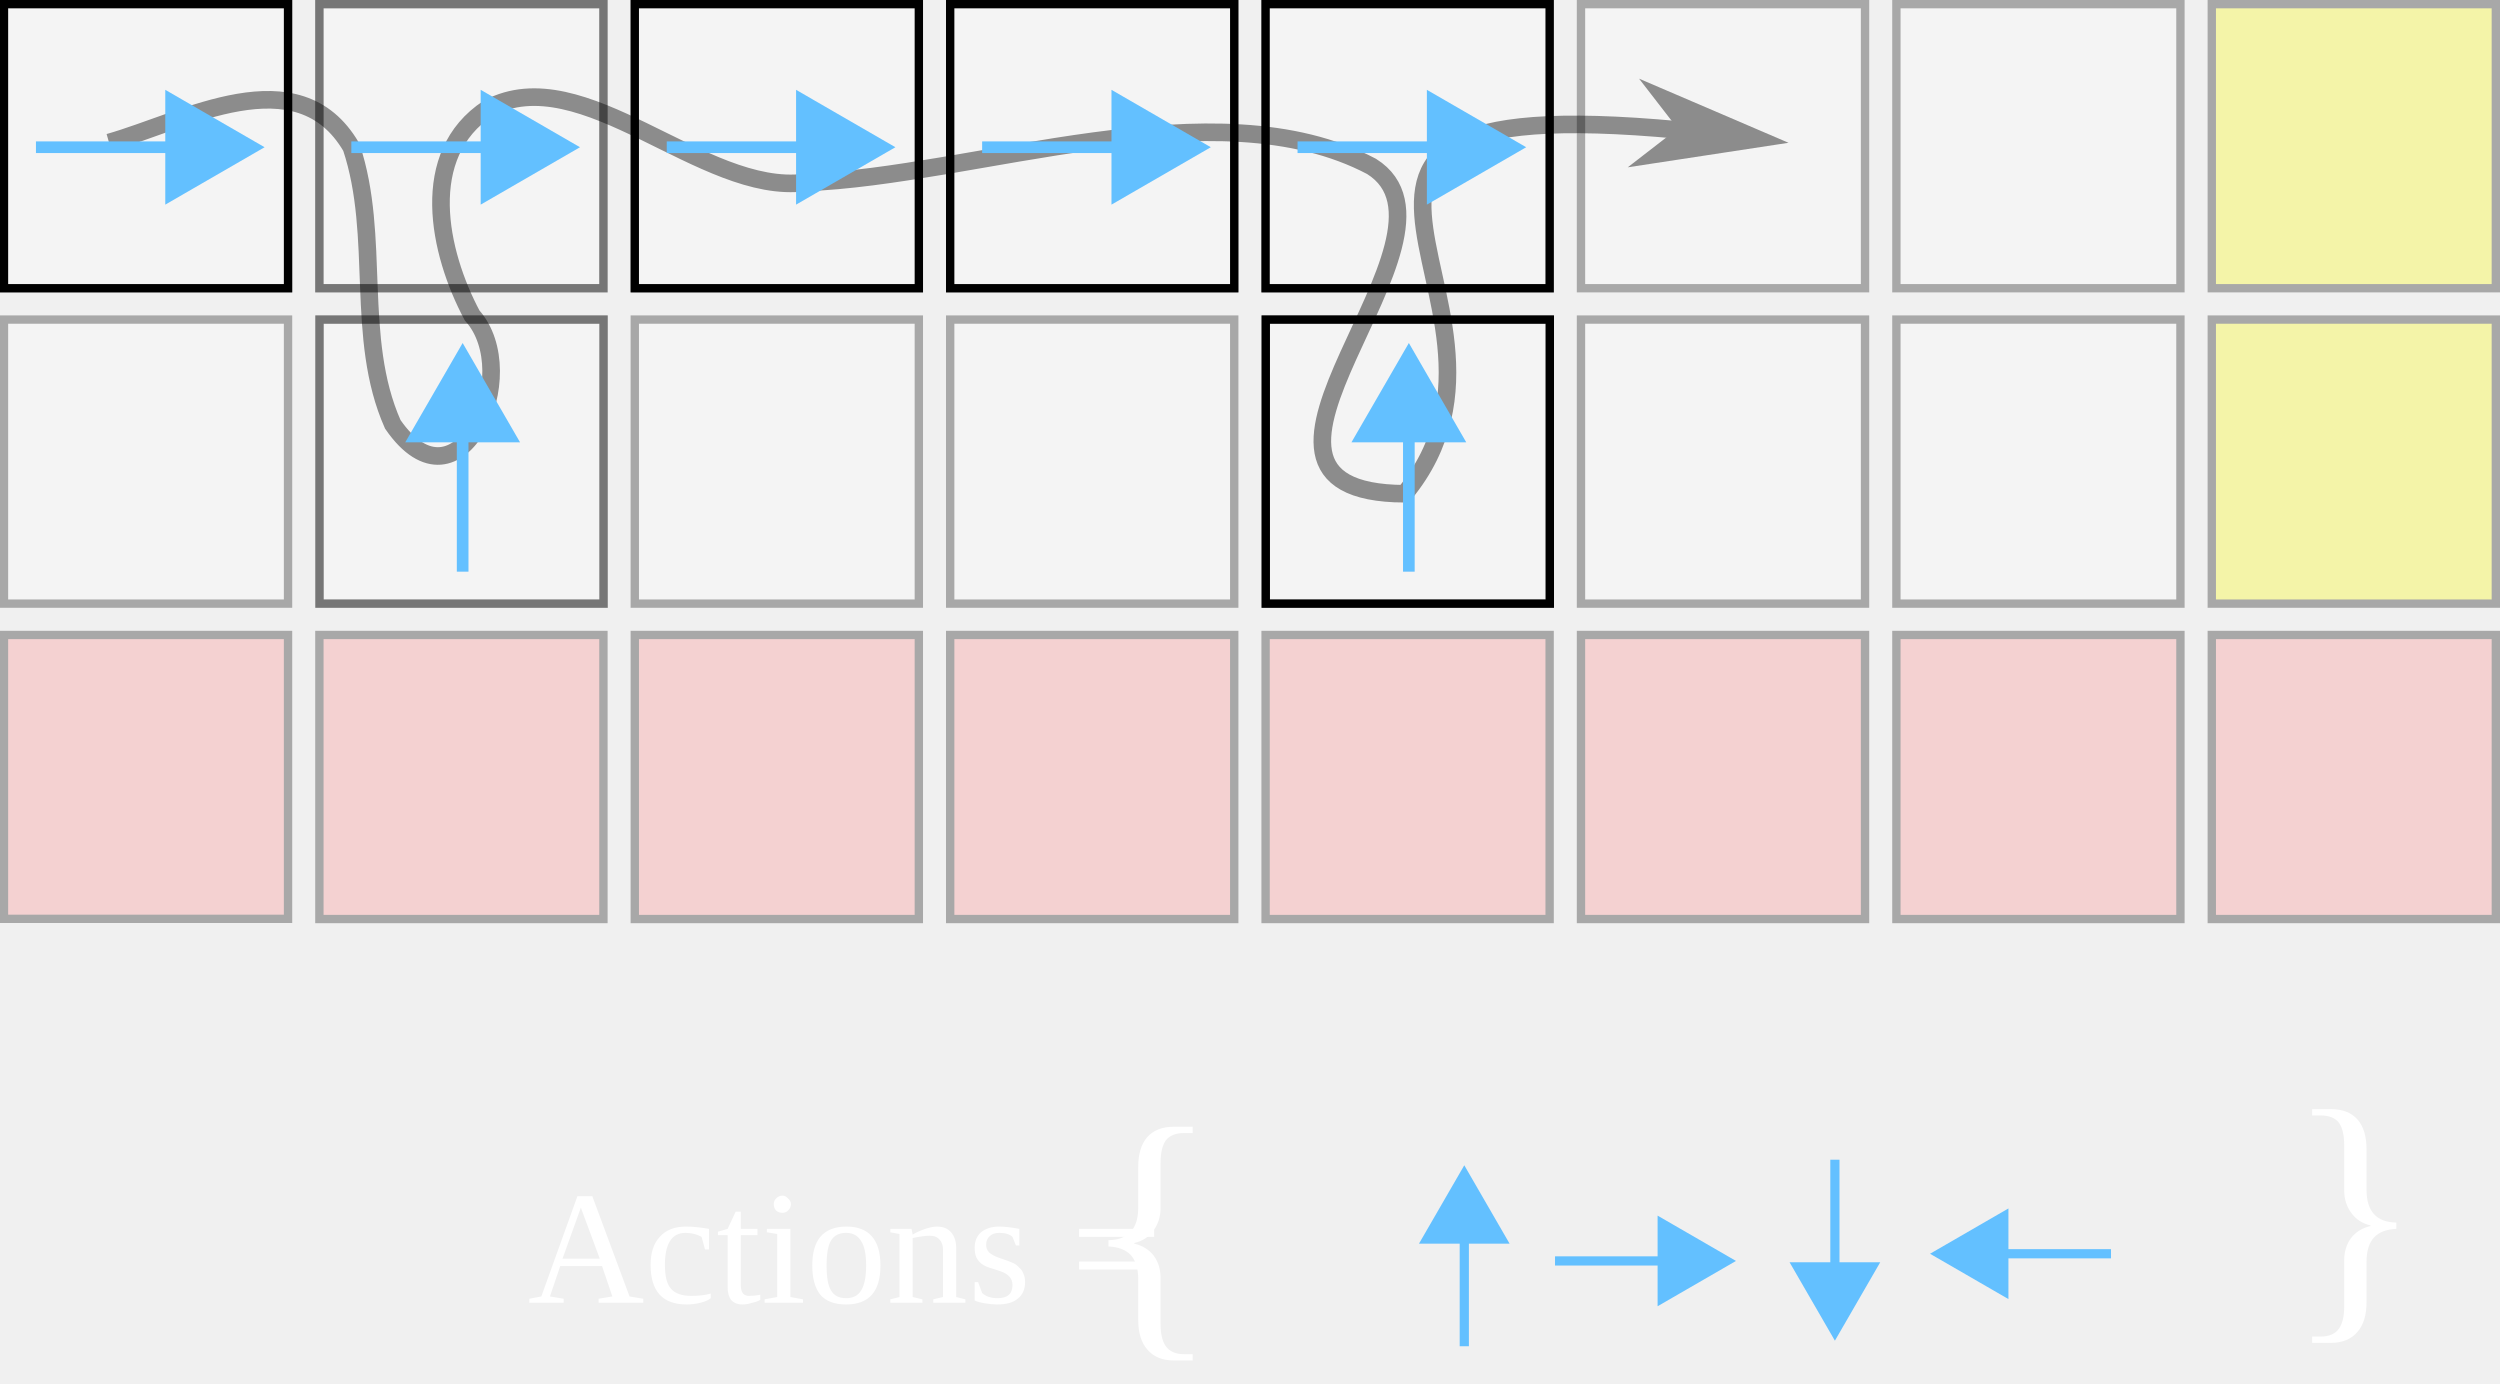
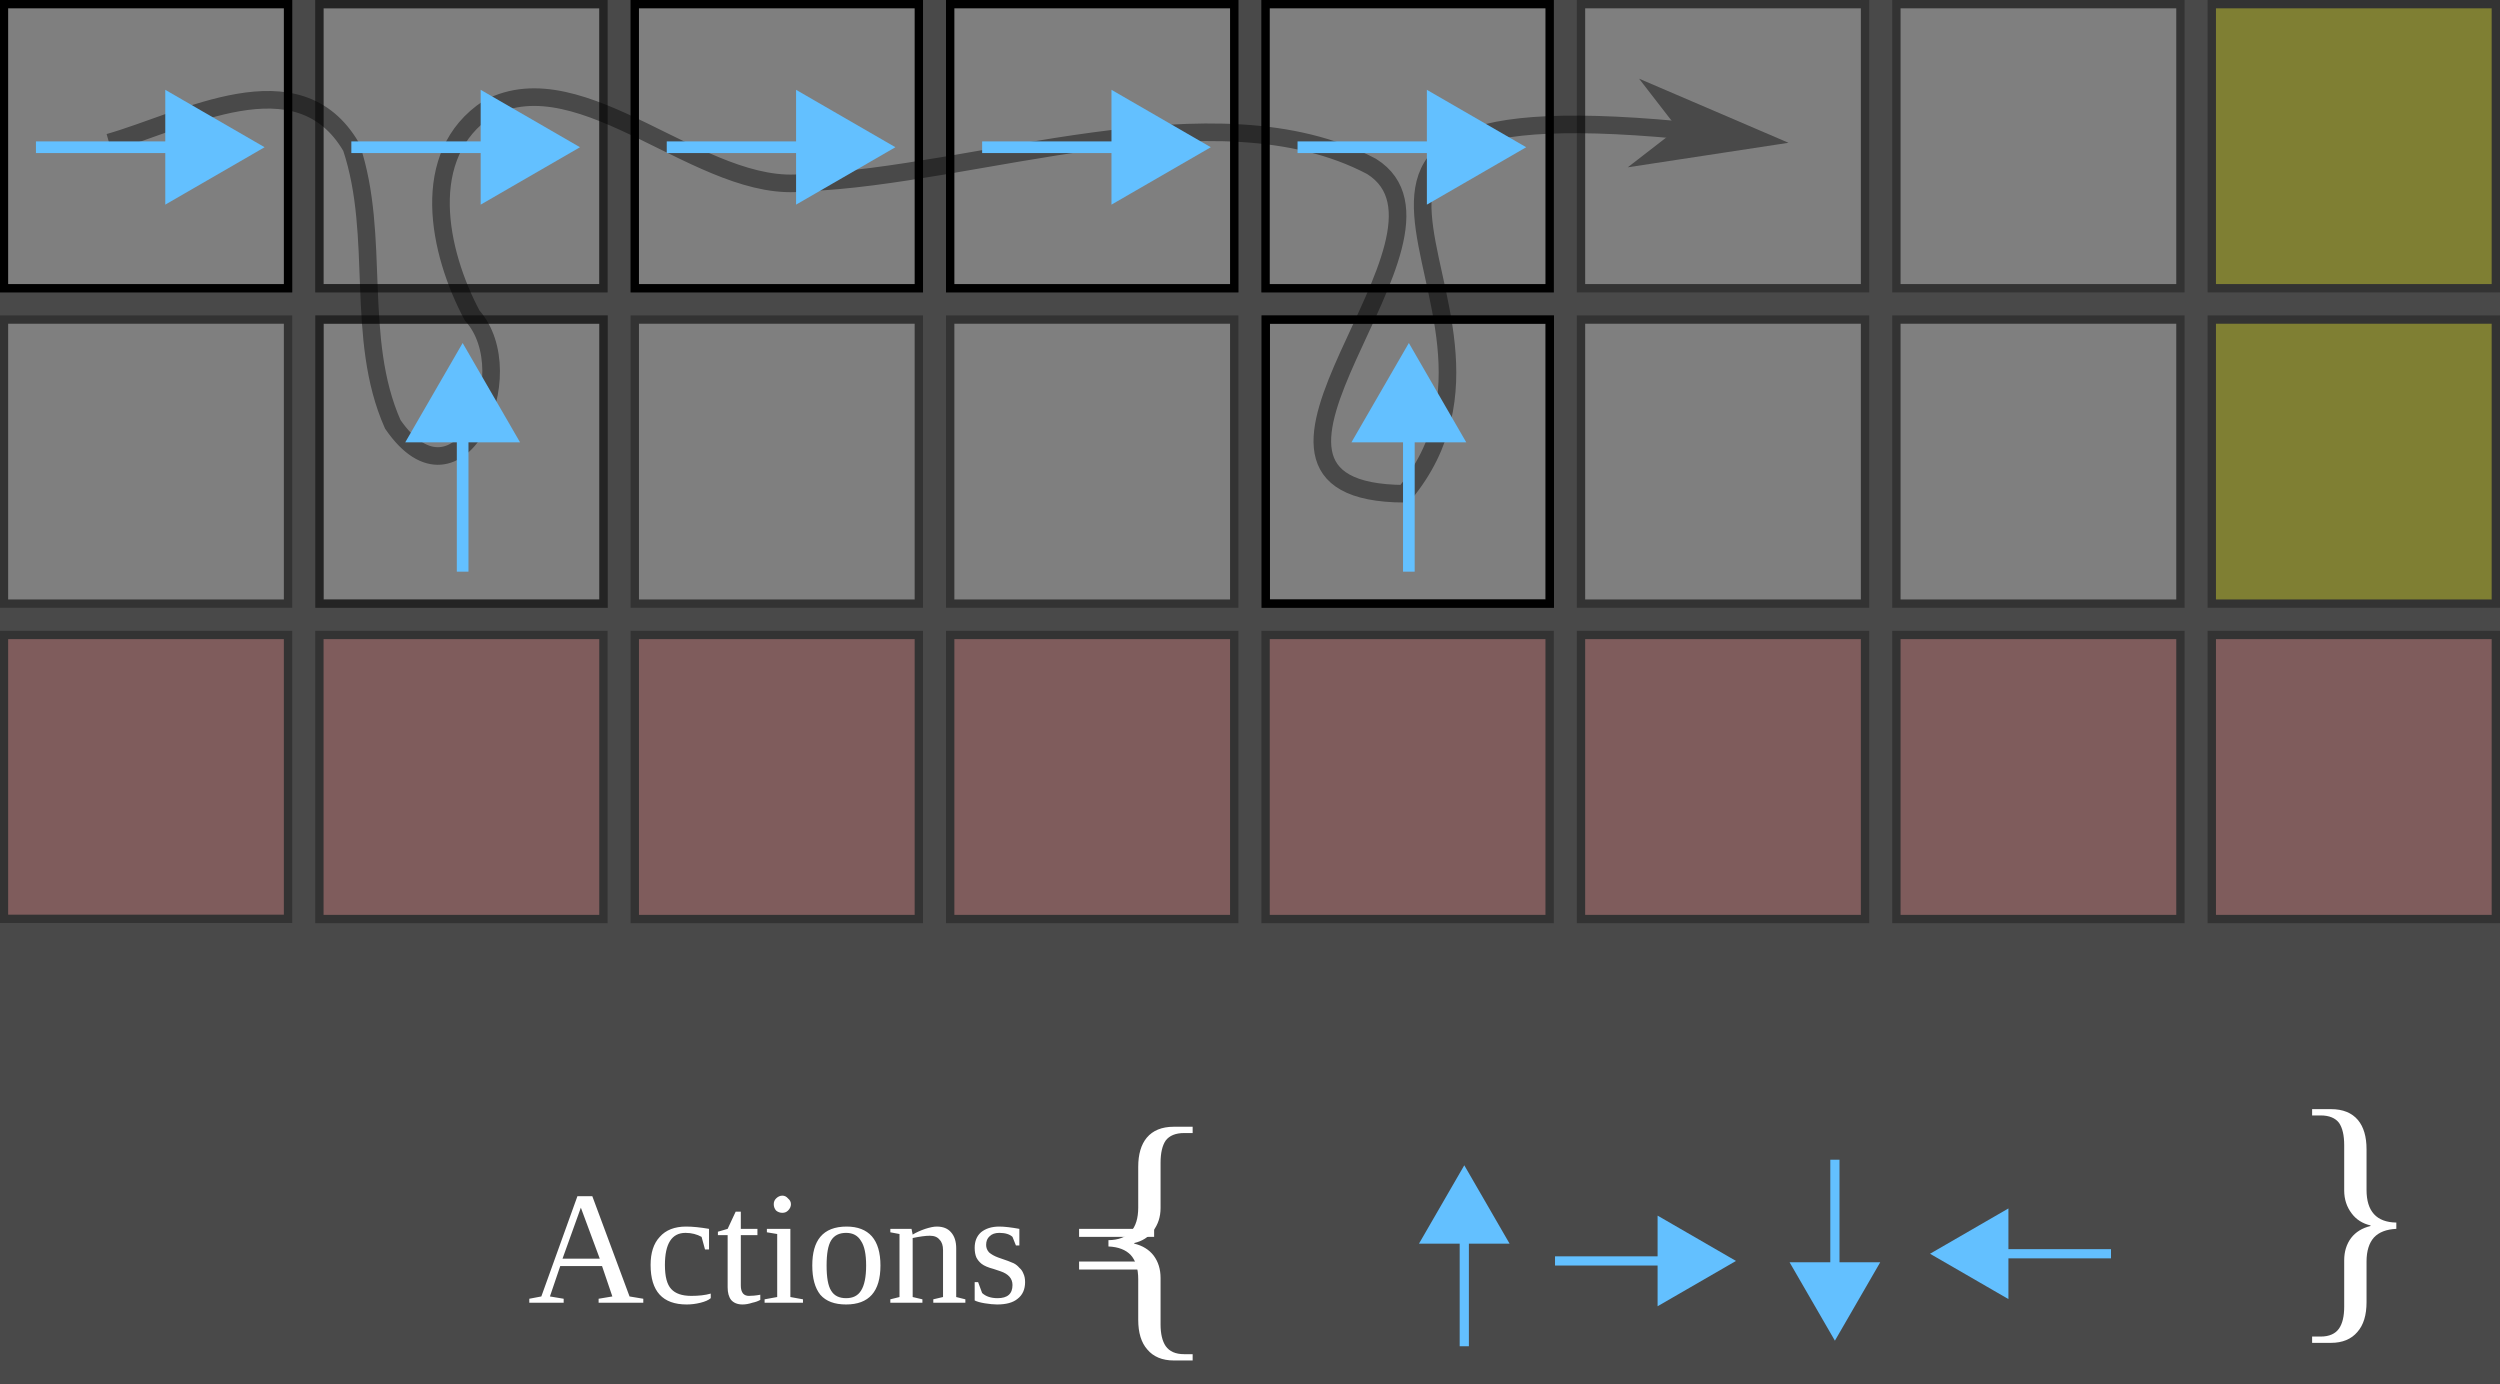
<svg xmlns="http://www.w3.org/2000/svg" width="2.685in" height="1.486in" viewBox="0 0 68.19 37.74" version="1.1" id="svg8">
  <defs id="defs2">
    <marker style="overflow:visible" id="marker33703" refX="0" refY="0" orient="auto">
      <path transform="scale(0.2)" style="fill:#e7e8ff;fill-rule:evenodd;stroke:#e7e8ff;stroke-width:1pt" d="M 5.77,0 -2.88,5 V -5 Z" id="path33582" />
    </marker>
    <marker style="overflow:visible" id="Arrow1Lend" refX="0" refY="0" orient="auto">
      <path transform="matrix(-0.8,0,0,-0.8,-10,0)" style="fill:context-stroke;fill-rule:evenodd;stroke:context-stroke;stroke-width:1pt" d="M 0,0 5,-5 -12.5,0 5,5 Z" id="path33437" />
    </marker>
    <marker orient="auto" refY="0" refX="0" id="TriangleOutL" style="overflow:visible">
      <path id="path27647" d="M 5.77,0 -2.88,5 V -5 Z" style="fill:#63c0ff;fill-opacity:1;fill-rule:evenodd;stroke:#63c0ff;stroke-width:1pt;stroke-opacity:1" transform="scale(0.8)" />
    </marker>
    <marker orient="auto" refY="0" refX="0" id="TriangleOutS" style="overflow:visible">
      <path id="path1342" d="M 5.77,0 -2.88,5 V -5 Z" style="fill:#939393;fill-opacity:1;fill-rule:evenodd;stroke:#939393;stroke-width:1pt;stroke-opacity:1" transform="scale(0.2)" />
    </marker>
    <marker orient="auto" refY="0" refX="0" id="EmptyTriangleOutM" style="overflow:visible">
      <path id="path1357" d="M 5.77,0 -2.88,5 V -5 Z" style="fill:#ffffff;fill-rule:evenodd;stroke:#380000;stroke-width:1pt;stroke-opacity:1" transform="matrix(0.4,0,0,0.4,-1.8,0)" />
    </marker>
    <marker orient="auto-start-reverse" refY="3" refX="5" id="ExperimentalArrow">
      <path id="path1447" d="M 10,3 0,6 V 0 Z" style="fill:context-stroke;stroke:#380000;stroke-opacity:1" />
    </marker>
    <marker id="RazorWire" refX="0" refY="0" orient="auto" style="overflow:visible">
      <path id="path1426" transform="scale(0.8)" style="fill:#380000;fill-opacity:1;fill-rule:evenodd;stroke:#380000;stroke-width:0.1pt;stroke-opacity:1" d="m 0.023,-0.74 v 1.438 L -7.759,3.01 H 10.679 L 3.491,0.697 v -1.438 L 10.741,-2.896 H -7.727 Z" />
    </marker>
    <marker orient="auto" refY="0" refX="0" id="Club" style="overflow:visible">
      <path id="path1423" d="m -1.597,-7.098 c -1.889,0 -3.426,1.537 -3.426,3.426 0,0.657 0.238,1.227 0.559,1.748 -0.039,0.032 -0.08,0.058 -0.117,0.093 -0.622,-0.855 -1.589,-1.445 -2.727,-1.445 -1.889,-1e-7 -3.426,1.537 -3.426,3.426 0,1.889 1.537,3.426 3.426,3.426 0.993,0 1.869,-0.442 2.494,-1.119 -0.125,0.355 -0.21,0.721 -0.21,1.119 0,1.889 1.537,3.426 3.426,3.426 1.889,0 3.426,-1.537 3.426,-3.426 0,-0.793 -0.316,-1.494 -0.769,-2.074 C 2.415,1.766 3.772,2.297 4.766,3.834 4.028,3.096 3.554,1.753 3.554,-0.059 l -0.629,-0.047 0.583,-0.023 c 0,-1.812 0.451,-3.154 1.189,-3.893 -0.959,1.482 -2.257,2.026 -3.566,2.308 0.404,-0.562 0.699,-1.213 0.699,-1.958 0,-1.889 -1.537,-3.426 -3.426,-3.426 z" style="fill:#380000;fill-opacity:1;fill-rule:evenodd;stroke:#380000;stroke-width:0.746pt;stroke-opacity:1" transform="scale(0.6)" />
    </marker>
    <marker orient="auto" refY="0" refX="0" id="EmptyTriangleOutL" style="overflow:visible">
      <path id="path11343" d="M 5.77,0 -2.88,5 V -5 Z" style="fill:#ffffff;fill-rule:evenodd;stroke:#380000;stroke-width:1pt;stroke-opacity:1" transform="matrix(0.8,0,0,0.8,-4.8,0)" />
    </marker>
    <marker orient="auto" refY="0" refX="0" id="marker11531" style="overflow:visible">
      <path id="path11529" d="M 0,0 5,-5 -12.5,0 5,5 Z" style="fill:#000000;fill-opacity:1;fill-rule:evenodd;stroke:#000000;stroke-width:1pt;stroke-opacity:1" transform="matrix(-0.4,0,0,-0.4,-4,0)" />
    </marker>
    <style id="style2363" type="text/css">transform: translate(-2cm, -4cm);transform: translate(-1cm, -4cm);transform: translate(0cm, -4cm);transform: translate(1cm, -4cm);transform: translate(1cm, -3cm);transform: translate(1cm, -2cm);transform: translate(1cm, -1cm);transform: translate(1cm, 0cm);opacity: 0.5;.background { fill: white; }
.line { stroke: firebrick; stroke-width: .1mm; }
.lava { fill: #ff8b8b; }
.dry { fill: #f4a460; }
.water { fill: #afafff; }
.recharge { fill: #ffff00; }
.normal { fill: white; }
rect { stroke: black;       stroke-width: 1; }
.agent { r: 10%;      fill: black;      stroke-width: 2;      stroke: grey;      animation: blinker 4s linear infinite;      animation: move 5s ease forwards; }
.blinker { 50% }
.move { 12.5% }
</style>
    <marker orient="auto" refY="0" refX="0" id="TriangleOutL-5" style="overflow:visible">
      <path id="path27647-4" d="M 5.77,0 -2.88,5 V -5 Z" style="fill:#63c0ff;fill-opacity:1;fill-rule:evenodd;stroke:#63c0ff;stroke-width:1pt;stroke-opacity:1" transform="scale(0.8)" />
    </marker>
    <marker orient="auto" refY="0" refX="0" id="TriangleOutL-3" style="overflow:visible">
      <path id="path27647-0" d="M 5.77,0 -2.88,5 V -5 Z" style="fill:#63c0ff;fill-opacity:1;fill-rule:evenodd;stroke:#63c0ff;stroke-width:1pt;stroke-opacity:1" transform="scale(0.8)" />
    </marker>
    <marker orient="auto" refY="0" refX="0" id="TriangleOutL-8" style="overflow:visible">
      <path id="path27647-43" d="M 5.77,0 -2.88,5 V -5 Z" style="fill:#63c0ff;fill-opacity:1;fill-rule:evenodd;stroke:#63c0ff;stroke-width:1pt;stroke-opacity:1" transform="scale(0.8)" />
    </marker>
    <marker orient="auto" refY="0" refX="0" id="TriangleOutL-8-0" style="overflow:visible">
      <path id="path27647-43-6" d="M 5.77,0 -2.88,5 V -5 Z" style="fill:#000000;fill-opacity:1;fill-rule:evenodd;stroke:#000000;stroke-width:1pt;stroke-opacity:1" transform="scale(0.8)" />
    </marker>
    <marker orient="auto" refY="0" refX="0" id="TriangleOutL-8-6" style="overflow:visible">
      <path id="path27647-43-64" d="M 5.77,0 -2.88,5 V -5 Z" style="fill:#000000;fill-opacity:1;fill-rule:evenodd;stroke:#000000;stroke-width:1pt;stroke-opacity:1" transform="scale(0.8)" />
    </marker>
    <marker orient="auto" refY="0" refX="0" id="TriangleOutL-8-4" style="overflow:visible">
      <path id="path27647-43-8" d="M 5.77,0 -2.88,5 V -5 Z" style="fill:#000000;fill-opacity:1;fill-rule:evenodd;stroke:#000000;stroke-width:1pt;stroke-opacity:1" transform="scale(0.8)" />
    </marker>
    <marker orient="auto" refY="0" refX="0" id="TriangleOutL-8-2" style="overflow:visible">
      <path id="path27647-43-7" d="M 5.77,0 -2.88,5 V -5 Z" style="fill:#63c0ff;fill-opacity:1;fill-rule:evenodd;stroke:#63c0ff;stroke-width:1pt;stroke-opacity:1" transform="scale(0.8)" />
    </marker>
    <marker orient="auto" refY="0" refX="0" id="TriangleOutL-8-1" style="overflow:visible">
      <path id="path27647-43-5" d="M 5.77,0 -2.88,5 V -5 Z" style="fill:#63c0ff;fill-opacity:1;fill-rule:evenodd;stroke:#63c0ff;stroke-width:1pt;stroke-opacity:1" transform="scale(0.8)" />
    </marker>
    <marker orient="auto" refY="0" refX="0" id="TriangleOutL-8-67" style="overflow:visible">
      <path id="path27647-43-3" d="M 5.77,0 -2.88,5 V -5 Z" style="fill:#63c0ff;fill-opacity:1;fill-rule:evenodd;stroke:#63c0ff;stroke-width:1pt;stroke-opacity:1" transform="scale(0.8)" />
    </marker>
    <marker orient="auto" refY="0" refX="0" id="marker11531-7" style="overflow:visible">
      <path id="path11529-3" d="M 0,0 5,-5 -12.5,0 5,5 Z" style="fill:#000000;fill-opacity:1;fill-rule:evenodd;stroke:#000000;stroke-width:1pt;stroke-opacity:1" transform="matrix(-0.4,0,0,-0.4,-4,0)" />
    </marker>
    <marker orient="auto" refY="0" refX="0" style="overflow:visible" id="TriangleOutS191">
      <path id="path33343" d="M 5.77,0 -2.88,5 V -5 Z" style="fill:#e7e8ff;fill-opacity:1;fill-rule:evenodd;stroke:#000000;stroke-width:1pt;stroke-opacity:1" transform="scale(0.2)" />
    </marker>
    <marker orient="auto" refY="0" refX="0" id="TriangleOutL-8-64" style="overflow:visible">
      <path id="path27647-43-30" d="M 5.77,0 -2.88,5 V -5 Z" style="fill:#63c0ff;fill-opacity:1;fill-rule:evenodd;stroke:#63c0ff;stroke-width:1pt;stroke-opacity:1" transform="scale(0.8)" />
    </marker>
    <marker orient="auto" refY="0" refX="0" id="TriangleOutL-8-64-0" style="overflow:visible">
      <path id="path27647-43-30-9" d="M 5.77,0 -2.88,5 V -5 Z" style="fill:#63c0ff;fill-opacity:1;fill-rule:evenodd;stroke:#63c0ff;stroke-width:1pt;stroke-opacity:1" transform="scale(0.8)" />
    </marker>
    <marker orient="auto" refY="0" refX="0" id="TriangleOutL-8-64-5" style="overflow:visible">
      <path id="path27647-43-30-4" d="M 5.77,0 -2.88,5 V -5 Z" style="fill:#63c0ff;fill-opacity:1;fill-rule:evenodd;stroke:#63c0ff;stroke-width:1pt;stroke-opacity:1" transform="scale(0.8)" />
    </marker>
    <marker orient="auto" refY="0" refX="0" id="TriangleOutL-8-64-59" style="overflow:visible">
      <path id="path27647-43-30-46" d="M 5.77,0 -2.88,5 V -5 Z" style="fill:#63c0ff;fill-opacity:1;fill-rule:evenodd;stroke:#63c0ff;stroke-width:1pt;stroke-opacity:1" transform="scale(0.8)" />
    </marker>
    <marker orient="auto" refY="0" refX="0" id="TriangleOutL-8-64-59-2" style="overflow:visible">
      <path id="path27647-43-30-46-2" d="M 5.77,0 -2.88,5 V -5 Z" style="fill:#63c0ff;fill-opacity:1;fill-rule:evenodd;stroke:#63c0ff;stroke-width:1pt;stroke-opacity:1" transform="scale(0.8)" />
    </marker>
    <marker orient="auto" refY="0" refX="0" id="TriangleOutL-8-64-5-5" style="overflow:visible">
      <path id="path27647-43-30-4-4" d="M 5.77,0 -2.88,5 V -5 Z" style="fill:#63c0ff;fill-opacity:1;fill-rule:evenodd;stroke:#63c0ff;stroke-width:1pt;stroke-opacity:1" transform="scale(0.8)" />
    </marker>
  </defs>
+   <g id="layer9">
+     <rect style="fill:#494949;fill-opacity:1;stroke-width:3.038;stroke-linecap:round;stroke-miterlimit:4.1;paint-order:markers stroke fill" id="rect5245" width="294.499" height="108.462" x="-144.354" y="-48.648" />
+   </g>
  <g id="layer1" transform="translate(-116.1459,-145.461)">
    <g id="g28239-7" transform="rotate(90,172.7704,130.1566)" />
    <rect style="opacity:0.3;fill:#ffff00;fill-opacity:1;stroke:#000000;stroke-width:0.228" class="dry" height="0.205cm" width="0.205cm" x="145.575" y="-184.223" id="rect2433" transform="rotate(90)" />
    <rect style="opacity:0.3;fill:#ffffff;stroke:#000000;stroke-width:0.228" class="normal" height="0.205cm" width="0.205cm" x="145.575" y="-175.62" id="rect2435" transform="rotate(90)" />
    <rect style="opacity:0.3;fill:#ffffff;fill-opacity:1;stroke:#000000;stroke-width:0.228" class="water" height="0.205cm" width="0.205cm" x="145.575" y="-167.017" id="rect2437" transform="rotate(90)" />
    <rect style="fill:none;stroke:#000000;stroke-width:0.228" class="water" height="0.205cm" width="0.205cm" x="145.575" y="-158.414" id="rect2439" transform="rotate(90)" />
    <rect style="fill:none;stroke:#000000;stroke-width:0.228" class="water" height="0.205cm" width="0.205cm" x="145.575" y="-149.811" id="rect2441" transform="rotate(90)" />
    <rect style="fill:none;stroke:#000000;stroke-width:0.228" class="water" height="0.205cm" width="0.205cm" x="145.575" y="-141.208" id="rect2443" transform="rotate(90)" />
    <rect style="opacity:0.3;fill:#ffffff;stroke:#000000;stroke-width:0.228" class="normal" height="0.205cm" width="0.205cm" x="145.575" y="-132.605" id="rect2445" transform="rotate(90)" />
    <rect style="fill:#ffffff;fill-opacity:0;stroke:#000000;stroke-width:0.228" class="dry" height="0.205cm" width="0.205cm" x="145.575" y="-124.002" id="rect2447" transform="rotate(90)" />
    <rect style="opacity:0.3;fill:#ffff00;fill-opacity:1;stroke:#000000;stroke-width:0.228" class="dry" height="0.205cm" width="0.205cm" x="154.178" y="-184.223" id="rect2449" transform="rotate(90)" />
    <rect style="opacity:0.3;fill:#ffffff;stroke:#000000;stroke-width:0.228" class="normal" height="0.205cm" width="0.205cm" x="154.178" y="-175.62" id="rect2451" transform="rotate(90)" />
    <rect style="opacity:0.3;fill:#ffffff;stroke:#000000;stroke-width:0.228" class="normal" height="0.205cm" width="0.205cm" x="154.178" y="-167.017" id="rect2453" transform="rotate(90)" />
    <rect style="opacity:0.3;fill:#ffffff;stroke:#000000;stroke-width:0.228" class="normal" height="0.205cm" width="0.205cm" x="154.178" y="-158.414" id="rect2455" transform="rotate(90)" />
    <rect style="opacity:0.3;fill:#ffffff;stroke:#000000;stroke-width:0.228" class="normal" height="0.205cm" width="0.205cm" x="154.178" y="-149.811" id="rect2457" transform="rotate(90)" />
    <rect style="opacity:0.3;fill:#ffffff;stroke:#000000;stroke-width:0.228" class="normal" height="0.205cm" width="0.205cm" x="154.178" y="-141.208" id="rect2459" transform="rotate(90)" />
    <rect style="opacity:0.3;fill:#ffffff;stroke:#000000;stroke-width:0.228" class="normal" height="0.205cm" width="0.205cm" x="154.178" y="-132.605" id="rect2461" transform="rotate(90)" />
    <rect style="opacity:0.3;fill:#ffffff;fill-opacity:1;stroke:#000000;stroke-width:0.228" class="dry" height="0.205cm" width="0.205cm" x="154.178" y="-124.002" id="rect2463" transform="rotate(90)" />
    <rect style="opacity:0.3;fill:#ff8b8b;fill-opacity:1;stroke:#000000;stroke-width:0.228" class="normal" height="0.205cm" width="0.205cm" x="162.781" y="-184.223" id="rect2465" transform="rotate(90)" />
    <rect style="opacity:0.3;fill:#ff8b8b;fill-opacity:1;stroke:#000000;stroke-width:0.228" class="normal" height="0.205cm" width="0.205cm" x="162.781" y="-175.62" id="rect2467" transform="rotate(90)" />
    <rect style="opacity:0.3;fill:#ff8b8b;fill-opacity:1;stroke:#000000;stroke-width:0.228" class="lava" height="0.205cm" width="0.205cm" x="162.781" y="-167.017" id="rect2469" transform="rotate(90)" />
    <rect style="opacity:0.3;fill:#ff8b8b;stroke:#000000;stroke-width:0.228" class="lava" height="0.205cm" width="0.205cm" x="162.781" y="-158.414" id="rect2471" transform="rotate(90)" />
    <rect style="opacity:0.3;fill:#ff8b8b;fill-opacity:1;stroke:#000000;stroke-width:0.228" class="normal" height="0.205cm" width="0.205cm" x="162.781" y="-149.811" id="rect2473" transform="rotate(90)" />
    <rect style="opacity:0.3;fill:#ff8b8b;fill-opacity:1;stroke:#000000;stroke-width:0.228" class="normal" height="0.205cm" width="0.205cm" x="162.781" y="-141.208" id="rect2475" transform="rotate(90)" />
    <rect style="opacity:0.3;fill:#ff8b8b;stroke:#000000;stroke-width:0.228" class="lava" height="0.205cm" width="0.205cm" x="162.781" y="-132.605" id="rect2477" transform="rotate(90)" />
    <rect style="opacity:0.3;fill:#ff8b8b;stroke:#000000;stroke-width:0.228" class="lava" height="0.205cm" width="7.743" x="162.781" y="-124.002" id="rect2479" transform="rotate(90)" />
    <rect style="opacity:0.3;fill:#ffffff;fill-opacity:1;stroke:#000000;stroke-width:0.228" class="dry" height="0.205cm" width="0.205cm" x="145.575" y="-141.208" id="rect2431-5" transform="rotate(90)" />
    <rect transform="rotate(90)" id="rect2431-5-4" y="-124.002" x="145.575" width="0.205cm" height="0.205cm" class="dry" style="opacity:0.3;fill:#ffffff;fill-opacity:1;stroke:#000000;stroke-width:0.228" />
    <rect style="opacity:0.3;fill:#ffffff;fill-opacity:0;stroke:#000000;stroke-width:0.228" class="dry" height="0.205cm" width="0.205cm" x="145.575" y="-132.605" id="rect2431-5-6" transform="rotate(90)" />
    <rect style="opacity:0.3;fill:#ffffff;fill-opacity:0;stroke:#000000;stroke-width:0.228" class="dry" height="0.205cm" width="0.205cm" x="124.863" y="154.178" id="rect2431-5-49" />
    <rect style="fill:#ffffff;fill-opacity:0;stroke:#000000;stroke-width:0.228" class="dry" height="0.205cm" width="0.205cm" x="150.671" y="154.178" id="rect2431-5-49-2" />
    <rect style="opacity:0.3;fill:#ffffff;fill-opacity:1;stroke:#000000;stroke-width:0.228" class="dry" height="0.205cm" width="0.205cm" x="145.575" y="-149.811" id="rect2431-5-49-7" transform="rotate(90)" />
    <rect style="opacity:0.3;fill:#ffffff;fill-opacity:1;stroke:#000000;stroke-width:0.228" class="dry" height="0.205cm" width="0.205cm" x="145.575" y="-158.414" id="rect2431-5-49-5" transform="rotate(90)" />
    <text xml:space="preserve" style="font-size:10.583px;line-height:1.25;font-family:'Times New Roman';-inkscape-font-specification:'Times New Roman, ';text-align:center;word-spacing:0px;text-anchor:middle;stroke-width:0.265" x="138.413" y="181.736" id="text51106">
      <tspan id="tspan51104" style="stroke-width:0.265" x="138.413" y="181.736" />
    </text>
  </g>
  <g id="layer3" transform="translate(0.01889529,0.01889567)">
    <path style="opacity:0.429;fill:none;stroke:#000000;stroke-width:0.48;stroke-linecap:butt;stroke-linejoin:miter;stroke-miterlimit:4;stroke-dasharray:none;stroke-dashoffset:0;stroke-opacity:1;marker-end:url(#marker11531-7)" d="M 2.954,3.868 C 5.009,3.286 8.109,1.497 9.564,3.997 10.378,6.434 9.648,9.194 10.694,11.555 12.492,14.164 14.29,10.184 12.859,8.586 11.938,6.862 11.367,4.2 13.299,2.933 15.885,1.561 19.148,5.319 21.937,4.959 26.595,4.79 33.127,2.266 37.393,4.521 40.43,6.429 32.354,13.419 38.294,13.449 42.701,8.102 32.046,1.742 47.827,3.756" id="path11512" />
  </g>
  <g id="layer4" style="display:none" transform="translate(0.01889529,0.01889567)">
    <path style="fill:#e7e8ff;fill-opacity:1;stroke:#e7e8ff;stroke-width:0.439;stroke-linecap:butt;stroke-linejoin:round;stroke-miterlimit:4;stroke-dasharray:none;stroke-opacity:1;marker-end:url(#marker33703)" d="m 176.792,148.429 v 14.367" id="path11538" transform="translate(-116.1648,-145.4799)" />
    <path id="path1168" d="m 177.692,148.12 c 0.699,1.362 0.094,2.936 0.381,4.385 0.057,1.941 -0.254,3.994 0.52,5.831 0.991,1.65 3.846,1.924 4.812,0.106 0.774,-1.364 -0.609,-3.441 -2.191,-2.878 -1.42,0.393 -0.901,2.967 0.585,2.39 0.912,-0.651 0.678,0.274 -0.037,0.405 -1.47,0.399 -2.529,-1.579 -1.436,-2.616 1.124,-1.382 3.593,-0.485 3.756,1.235 0.329,2.005 -1.861,3.8 -3.768,3.144 -1.886,-0.5 -2.997,-2.603 -2.629,-4.467 3.5e-4,-2.512 -0.036,-5.024 0.007,-7.536 z m 0.758,2.286 c 0.003,-0.775 0.006,-1.549 0.009,-2.324 0.838,1.548 0.051,3.342 0.373,4.966 0.142,1.215 2.388,1.856 2.454,0.31 -0.058,-1.361 -1.353,-0.233 -1.611,-0.035 -0.418,-1.406 2.225,-1.555 2.178,-0.156 0.13,1.242 -1.378,2.053 -2.417,1.47 -1.18,-0.529 -1.025,-1.98 -0.987,-3.046 0.016,-0.395 0.03,-0.791 -5.5e-4,-1.185 z" style="fill:#e7e8ff;fill-opacity:1;stroke:#e7e8ff;stroke-width:0.03;stroke-opacity:1" transform="translate(-116.1648,-145.4799)" />
    <g id="g58126" transform="matrix(0.7027823,0,0,0.7027823,-68.40681,-93.12528)">
      <path id="path27503-2-3-0-8" d="m 143.144,181.288 v 2.354" style="fill:none;stroke:#63c0ff;stroke-width:0.224;stroke-linecap:butt;stroke-linejoin:miter;stroke-miterlimit:4;stroke-dasharray:none;stroke-opacity:1;marker-end:url(#TriangleOutL-8-64-5-5)" />
      <text xml:space="preserve" style="font-size:5.425px;line-height:1.25;font-family:'Times New Roman';-inkscape-font-specification:'Times New Roman, ';text-align:center;word-spacing:0px;text-anchor:middle;stroke-width:0.136" x="144.374" y="184.38" id="text40812-7">
        <tspan id="tspan40810-7" style="fill:#ffffff;fill-opacity:1;stroke-width:0.136" x="145.052" y="184.38">Pr(slip   ) = 1/32 </tspan>
      </text>
    </g>
  </g>
  <g id="layer2" style="display:inline" transform="translate(0.01889529,0.01889567)">
    <path id="path27503" d="m 18.167,3.997 h 4.43" style="fill:none;stroke:#63c0ff;stroke-width:0.318;stroke-linecap:butt;stroke-linejoin:miter;stroke-miterlimit:4;stroke-dasharray:none;stroke-opacity:1;marker-end:url(#TriangleOutL)" />
    <path style="fill:none;stroke:#63c0ff;stroke-width:0.318;stroke-linecap:butt;stroke-linejoin:miter;stroke-miterlimit:4;stroke-dasharray:none;stroke-opacity:1;marker-end:url(#TriangleOutL-5)" d="M 0.961,3.997 H 5.391" id="path27503-4" />
    <path id="path27503-8" d="M 9.564,3.997 H 13.994" style="fill:none;stroke:#63c0ff;stroke-width:0.318;stroke-linecap:butt;stroke-linejoin:miter;stroke-miterlimit:4;stroke-dasharray:none;stroke-opacity:1;marker-end:url(#TriangleOutL-3)" />
    <path id="path27503-2" d="M 12.6,15.574 V 11.144" style="fill:none;stroke:#63c0ff;stroke-width:0.318;stroke-linecap:butt;stroke-linejoin:miter;stroke-miterlimit:4;stroke-dasharray:none;stroke-opacity:1;marker-end:url(#TriangleOutL-8)" />
    <path id="path27503-2-6" d="M 38.409,15.574 V 11.144" style="fill:none;stroke:#63c0ff;stroke-width:0.318;stroke-linecap:butt;stroke-linejoin:miter;stroke-miterlimit:4;stroke-dasharray:none;stroke-opacity:1;marker-end:url(#TriangleOutL-8-2)" />
    <path id="path27503-2-7" d="m 26.77,3.997 h 4.43" style="fill:none;stroke:#63c0ff;stroke-width:0.318;stroke-linecap:butt;stroke-linejoin:miter;stroke-miterlimit:4;stroke-dasharray:none;stroke-opacity:1;marker-end:url(#TriangleOutL-8-1)" />
    <path id="path27503-2-63" d="m 35.373,3.997 h 4.43" style="fill:none;stroke:#63c0ff;stroke-width:0.318;stroke-linecap:butt;stroke-linejoin:miter;stroke-miterlimit:4;stroke-dasharray:none;stroke-opacity:1;marker-end:url(#TriangleOutL-8-67)" />
    <path id="path27503-2-3" d="m 39.921,36.702 v -3.51" style="fill:none;stroke:#63c0ff;stroke-width:0.251;stroke-linecap:butt;stroke-linejoin:miter;stroke-miterlimit:4;stroke-dasharray:none;stroke-opacity:1;marker-end:url(#TriangleOutL-8-64)" />
    <path id="path27503-2-3-9" d="m 42.396,34.375 h 3.51" style="fill:none;stroke:#63c0ff;stroke-width:0.251;stroke-linecap:butt;stroke-linejoin:miter;stroke-miterlimit:4;stroke-dasharray:none;stroke-opacity:1;marker-end:url(#TriangleOutL-8-64-59)" />
    <path id="path27503-2-3-9-4" d="M 57.561,34.179 H 54.051" style="fill:none;stroke:#63c0ff;stroke-width:0.251;stroke-linecap:butt;stroke-linejoin:miter;stroke-miterlimit:4;stroke-dasharray:none;stroke-opacity:1;marker-end:url(#TriangleOutL-8-64-59-2)" />
    <path id="path27503-2-3-0" d="m 50.03,31.614 v 3.51" style="fill:none;stroke:#63c0ff;stroke-width:0.251;stroke-linecap:butt;stroke-linejoin:miter;stroke-miterlimit:4;stroke-dasharray:none;stroke-opacity:1;marker-end:url(#TriangleOutL-8-64-5)" />
    <text xml:space="preserve" style="font-size:4.411px;line-height:1.25;font-family:'Times New Roman';-inkscape-font-specification:'Times New Roman, ';text-align:center;word-spacing:0px;text-anchor:middle;stroke-width:0.11" x="25.783" y="35.517" id="text40812">
      <tspan id="tspan40810" style="fill:#ffffff;fill-opacity:1;stroke-width:0.11" x="25.783" y="35.517">Actions =</tspan>
    </text>
    <text xml:space="preserve" style="font-size:7.71px;line-height:1.25;font-family:'Times New Roman';-inkscape-font-specification:'Times New Roman, ';text-align:center;word-spacing:0px;text-anchor:middle;fill:#ffffff;fill-opacity:1;stroke:none;stroke-width:0.193;stroke-opacity:1" x="36.181" y="36.057" id="text47560">
      <tspan id="tspan47558" style="fill:#ffffff;fill-opacity:1;stroke:none;stroke-width:0.193;stroke-opacity:1" x="36.181" y="36.057">{</tspan>
    </text>
    <text xml:space="preserve" style="font-size:7.71px;line-height:1.25;font-family:'Times New Roman';-inkscape-font-specification:'Times New Roman, ';text-align:center;word-spacing:0px;text-anchor:middle;fill:#ffffff;fill-opacity:1;stroke:none;stroke-width:0.193;stroke-opacity:1" x="-59.379" y="35.576" id="text47560-7" transform="scale(-1,1)">
      <tspan id="tspan47558-7" style="fill:#ffffff;fill-opacity:1;stroke:none;stroke-width:0.193;stroke-opacity:1" x="-59.379" y="35.576">{</tspan>
    </text>
  </g>
</svg>
